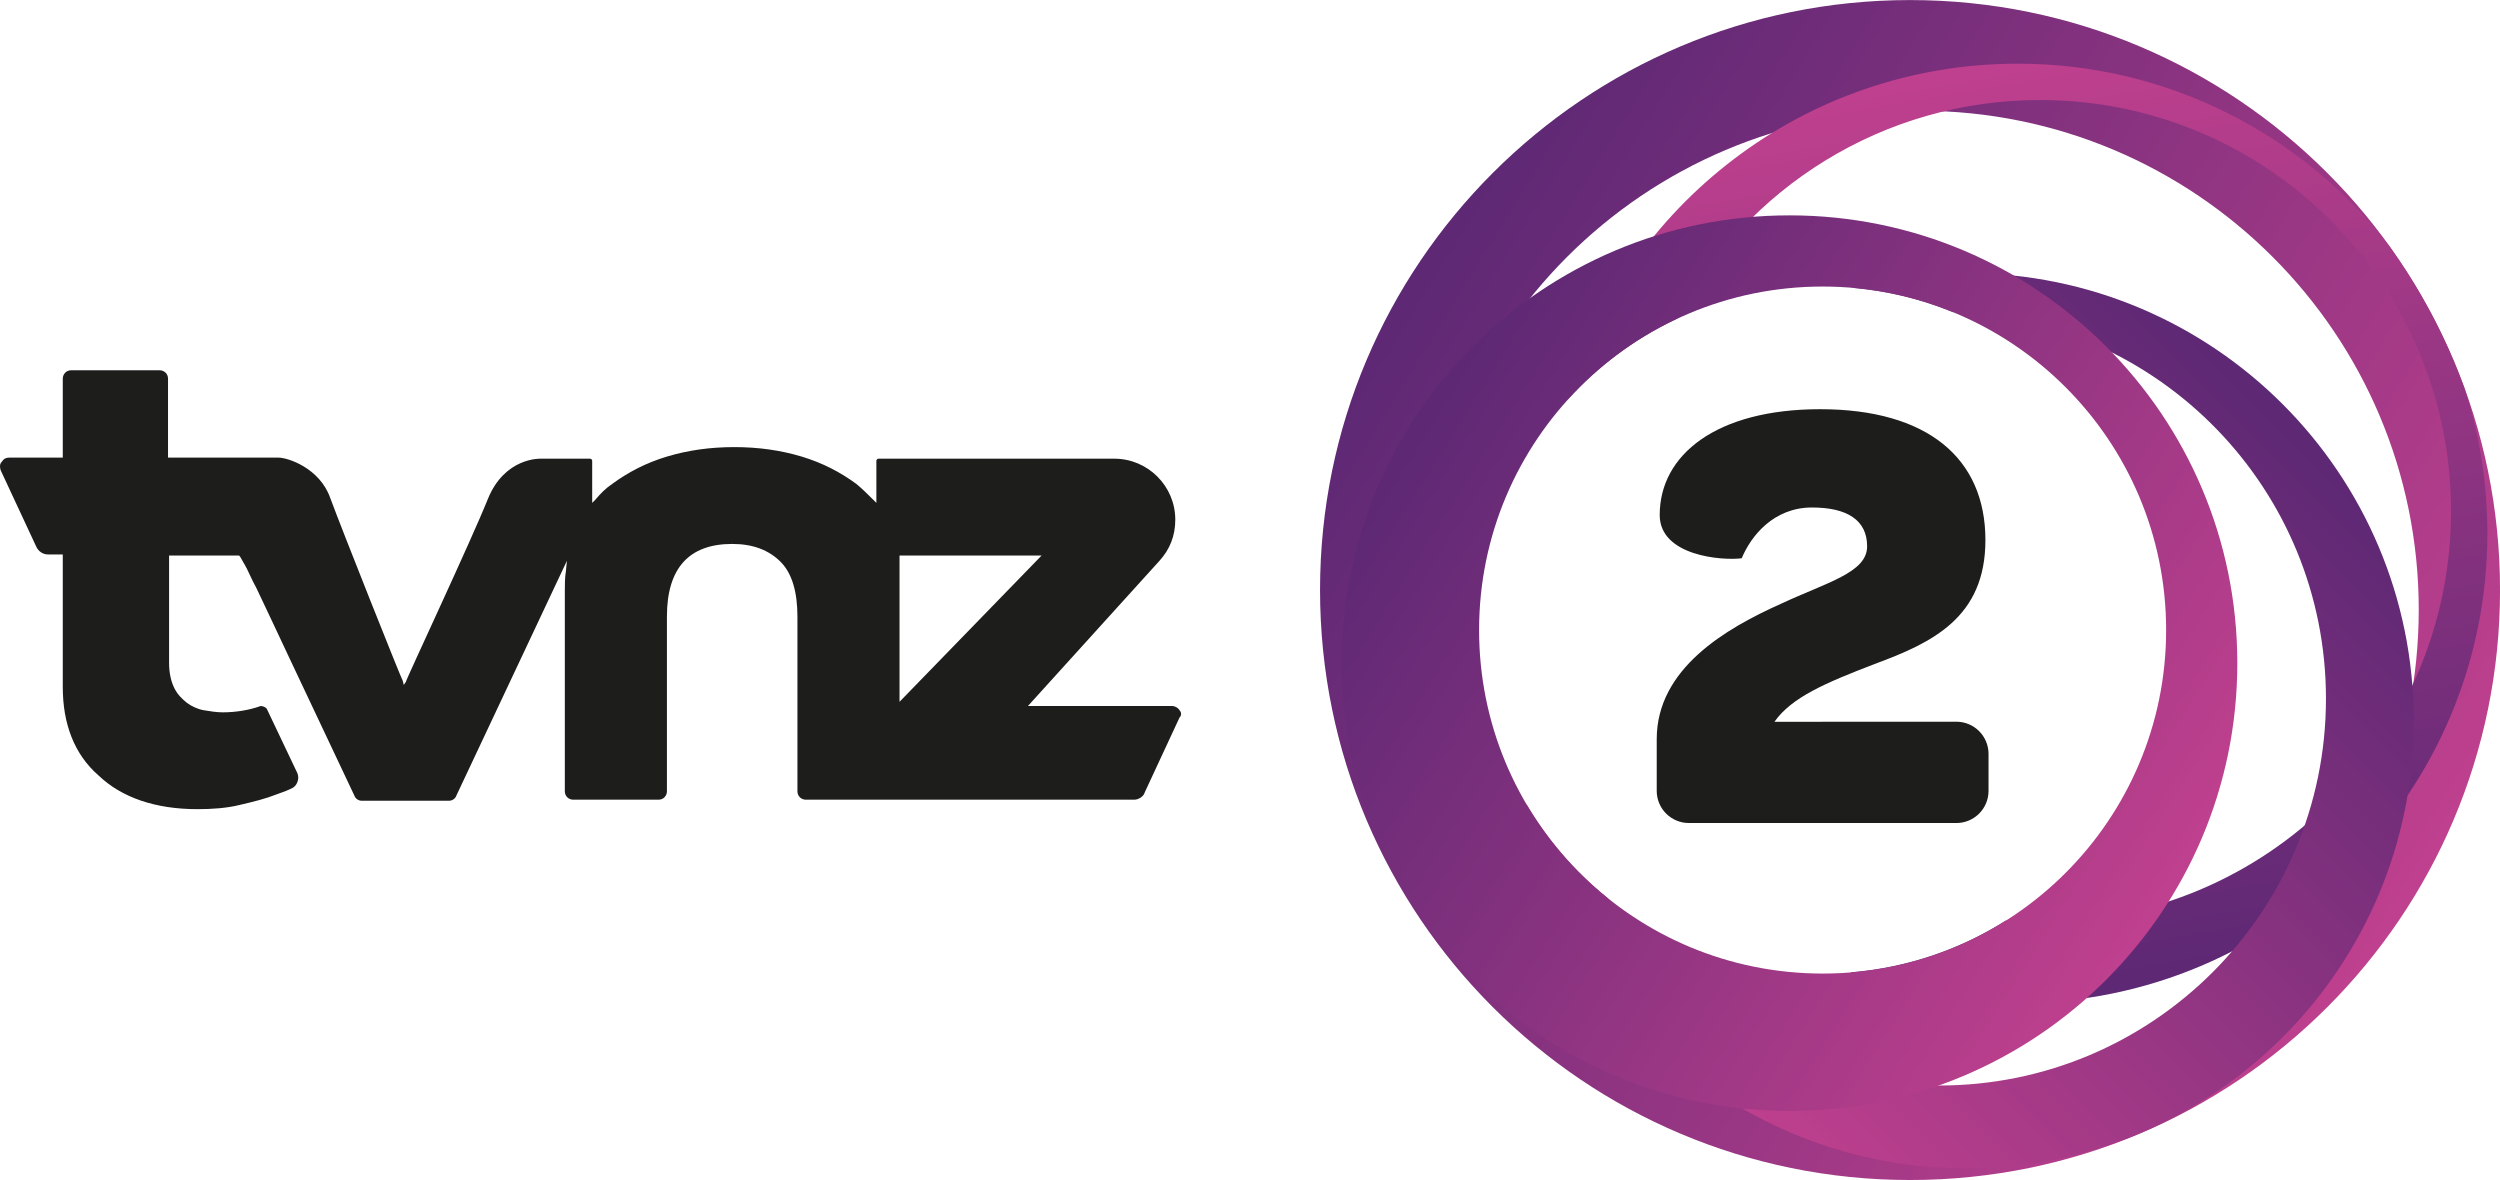
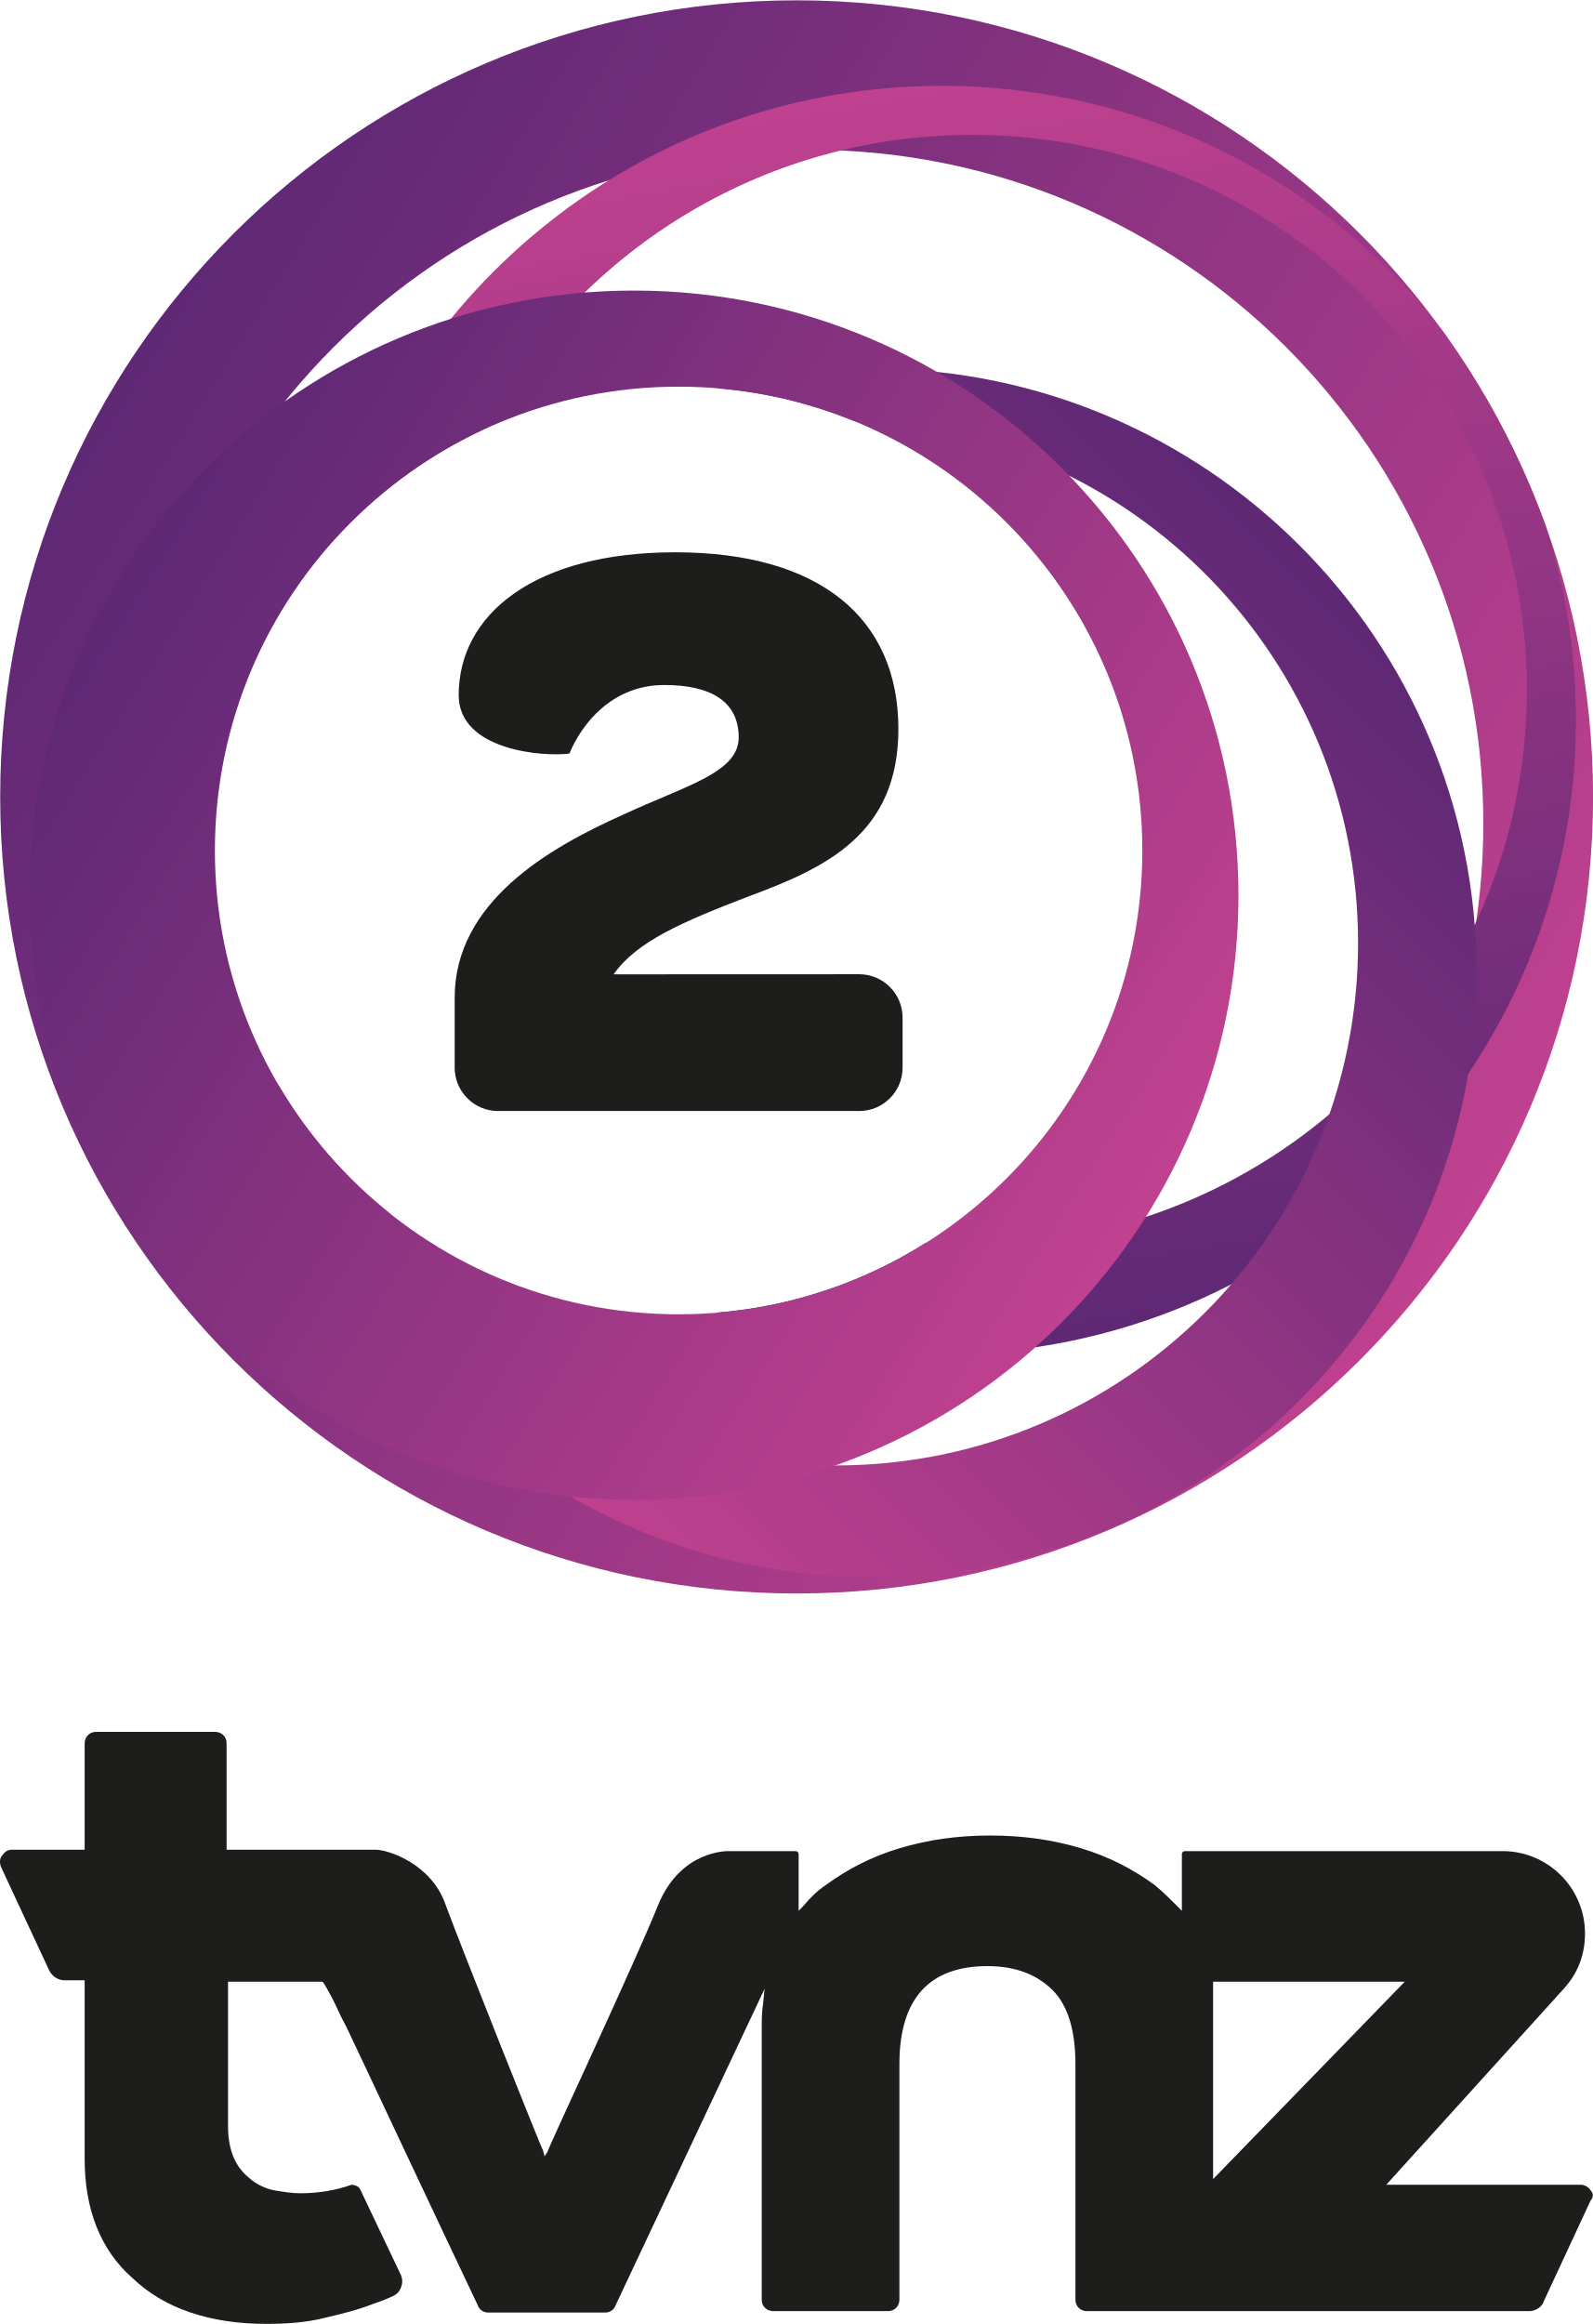
- <svg xmlns="http://www.w3.org/2000/svg" id="svg5207" width="691.27" height="326.27" version="1.1">
+ <svg xmlns="http://www.w3.org/2000/svg" id="svg5207" width="521" height="760" version="1.1">
  <defs id="defs5209">
-     <clipPath id="clipPath432">
-       <path id="path430" d="m125.21 353.06h40.057v34.861h-40.057z" />
+     <clipPath id="clipPath340">
+       <path id="path338" d="m125.21 408.25h34.862v34.861h-34.862z" />
    </clipPath>
-     <linearGradient id="linearGradient454" x2="1" gradientTransform="matrix(-29.633 18.373 18.373 29.633 157.46 361.31)" gradientUnits="userSpaceOnUse">
-       <stop id="stop450" stop-color="#bf408e" offset="0" />
-       <stop id="stop452" stop-color="#5d2874" offset="1" />
+     <linearGradient id="linearGradient362" x2="1" gradientTransform="matrix(-29.633 18.373 18.373 29.633 157.46 416.5)" gradientUnits="userSpaceOnUse">
+       <stop id="stop358" stop-color="#c0418f" offset="0" />
+       <stop id="stop360" stop-color="#5e2875" offset="1" />
    </linearGradient>
-     <linearGradient id="linearGradient474" x2="1" gradientTransform="matrix(4.8201 -27.336 -27.336 -4.8201 143.41 385.84)" gradientUnits="userSpaceOnUse">
-       <stop id="stop470" stop-color="#bf408e" offset="0" />
-       <stop id="stop472" stop-color="#5d2874" offset="1" />
+     <linearGradient id="linearGradient382" x2="1" gradientTransform="matrix(4.82 -27.336 -27.336 -4.82 143.41 441.03)" gradientUnits="userSpaceOnUse">
+       <stop id="stop378" stop-color="#c0418f" offset="0" />
+       <stop id="stop380" stop-color="#5e2875" offset="1" />
    </linearGradient>
-     <linearGradient id="linearGradient494" x2="1" gradientTransform="matrix(18.703 18.703 18.703 -18.703 134.94 357.29)" gradientUnits="userSpaceOnUse">
-       <stop id="stop490" stop-color="#bf408e" offset="0" />
-       <stop id="stop492" stop-color="#5d2874" offset="1" />
+     <linearGradient id="linearGradient402" x2="1" gradientTransform="matrix(18.703 18.703 18.703 -18.703 134.94 412.48)" gradientUnits="userSpaceOnUse">
+       <stop id="stop398" stop-color="#c0418f" offset="0" />
+       <stop id="stop400" stop-color="#5e2875" offset="1" />
    </linearGradient>
-     <linearGradient id="linearGradient514" x2="1" gradientTransform="matrix(-22.492 13.945 13.945 22.492 150.32 361.37)" gradientUnits="userSpaceOnUse">
-       <stop id="stop510" stop-color="#bf408e" offset="0" />
-       <stop id="stop512" stop-color="#5d2874" offset="1" />
+     <linearGradient id="linearGradient422" x2="1" gradientTransform="matrix(-22.492 13.945 13.945 22.492 150.32 416.56)" gradientUnits="userSpaceOnUse">
+       <stop id="stop418" stop-color="#c0418f" offset="0" />
+       <stop id="stop420" stop-color="#5e2875" offset="1" />
    </linearGradient>
-     <clipPath id="clipPath524">
-       <path id="path522" d="m125.21 353.06h40.057v34.861h-40.057z" />
-     </clipPath>
  </defs>
-   <g id="g1018" transform="matrix(2.9103 0 0 2.9103 -386.01 -1231.7)" fill="#1d1d1b">
+   <g id="g1018" transform="matrix(4.6428 0 0 4.6428 -615.8 -1561.9)" fill="#1d1d1b">
    <g id="g1020" fill="#1d1d1b">
      <path id="path1022" d="m244.7 490.7c-0.1-0.2-0.4-0.4-0.7-0.4h-13.7l12.5-13.8c1-1.1 1.5-2.4 1.5-3.9 0-3.2-2.6-5.8-5.8-5.8h-22.4c-0.1 0-0.2 0.1-0.2 0.2v4l-0.3-0.3c-0.5-0.5-1-1-1.6-1.5-1.5-1.1-3.2-2-5.2-2.6s-4.1-0.9-6.4-0.9-4.4 0.3-6.4 0.9-3.7 1.5-5.2 2.6c-0.6 0.4-1.1 0.9-1.6 1.5l-0.3 0.3v-4c0-0.1-0.1-0.2-0.2-0.2h-4.7c-0.1 0-3.4-0.1-5 3.8-1.6 4-7.8 17.2-7.8 17.4l-0.2 0.3-0.1-0.4c-0.1-0.1-5.8-14.4-6.9-17.4-1-2.8-4-3.8-4.9-3.8h-10.5v-7.5c0-0.5-0.4-0.8-0.8-0.8h-8.4c-0.5 0-0.8 0.4-0.8 0.8v7.5h-5.1c-0.3 0-0.5 0.1-0.7 0.4-0.2 0.2-0.2 0.5-0.1 0.8l3.4 7.3c0.2 0.4 0.6 0.7 1.1 0.7h1.4v12.6c0 3.5 1.1 6.4 3.4 8.4 2.2 2.1 5.4 3.2 9.4 3.2 1.4 0 2.8-0.1 4-0.4 1.3-0.3 2.5-0.6 3.5-1 0.6-0.2 1.1-0.4 1.5-0.6 0.2-0.1 0.4-0.3 0.5-0.6s0.1-0.5 0-0.8l-2.9-6.1c-0.1-0.2-0.4-0.3-0.6-0.3-1.1 0.4-2.4 0.6-3.6 0.6-0.6 0-1.2-0.1-1.8-0.2s-1.2-0.4-1.6-0.7c-0.5-0.4-0.9-0.8-1.2-1.4s-0.5-1.4-0.5-2.4v-10.2h6.6c0.1 0 0.1 0 0.6 0.9 0.3 0.5 0.6 1.3 1.1 2.2 0.8 1.7 1.9 4 3.3 7 2.4 5.1 5 10.6 6 12.7 0.1 0.3 0.4 0.5 0.7 0.5h8.3c0.3 0 0.6-0.2 0.7-0.5l10.5-22.3-0.1 1c-0.1 0.6-0.1 1.3-0.1 1.9v19c0 0.5 0.4 0.8 0.8 0.8h8.1c0.5 0 0.8-0.4 0.8-0.8v-16.6c0-4.6 2.1-6.9 6.2-6.9 2 0 3.5 0.6 4.6 1.7s1.6 2.9 1.6 5.2v16.6c0 0.5 0.4 0.8 0.8 0.8h31.2c0.4 0 0.9-0.3 1-0.7l3.3-7.1c0.2-0.2 0.2-0.5 0-0.7zm-26.6-14.7h13.5l-13.5 13.9z" fill="#1d1d1b" />
    </g>
  </g>
-   <g id="g12201" transform="matrix(9.3591 0 0 -9.3591 -806.85 3630.7)">
-     <g id="g426">
-       <g id="g428" clip-path="url(#clipPath432)">
-         <g id="g434" transform="translate(144.01 366.61)">
-           <path id="path436" d="m0 0-5.375-2e-3c0.508 0.724 1.516 1.152 2.959 1.707 1.702 0.629 3.274 1.369 3.274 3.662 0 2.423-1.72 3.866-4.883 3.866-3.071 0-4.74-1.35-4.74-3.126 0-1.211 1.845-1.353 2.423-1.278 0.272 0.656 0.94 1.5 2.076 1.5 1.036 0 1.629-0.371 1.629-1.147s-1.166-1.054-2.553-1.701c-1.61-0.722-3.663-1.905-3.663-3.996v-1.528c0-0.525 0.426-0.95 0.951-0.95h7.902c0.525 0 0.95 0.425 0.95 0.95v1.093c0 0.524-0.425 0.95-0.95 0.95" fill="#1d1d1b" />
+   <g id="g8546" transform="matrix(14.945 0 0 -14.945 -1871.2 6622.4)">
+     <g id="g334">
+       <g id="g336" clip-path="url(#clipPath340)">
+         <g id="g342" transform="translate(144.01 421.8)">
+           <path id="path344" d="m0 0-5.375-2e-3c0.508 0.724 1.516 1.152 2.959 1.707 1.702 0.629 3.274 1.369 3.274 3.662 0 2.423-1.72 3.866-4.883 3.866-3.071 0-4.74-1.35-4.74-3.126 0-1.211 1.845-1.353 2.423-1.278 0.272 0.657 0.94 1.5 2.076 1.5 1.036 0 1.629-0.371 1.629-1.147s-1.166-1.054-2.553-1.701c-1.61-0.722-3.663-1.905-3.663-3.996v-1.528c0-0.525 0.426-0.95 0.951-0.95h7.902c0.525 0 0.95 0.425 0.95 0.95v1.093c0 0.524-0.425 0.95-0.95 0.95" fill="#1d1d1b" />
        </g>
      </g>
    </g>
-     <g id="g438">
-       <g id="g440">
-         <g id="g446">
-           <g id="g448">
-             <path id="path456" d="m125.21 370.5c0-9.627 7.805-17.43 17.431-17.43 9.627 0 17.431 7.803 17.431 17.43s-7.804 17.431-17.431 17.431c-9.626 0-17.431-7.804-17.431-17.431m2.982-0.58c0 8.141 6.598 14.74 14.739 14.74 8.14 0 14.739-6.599 14.739-14.74 0-8.14-6.599-14.739-14.739-14.739-8.141 0-14.739 6.599-14.739 14.739" fill="url(#linearGradient454)" />
+     <g id="g8519">
+       <g id="g346">
+         <g id="g348">
+           <g id="g354">
+             <g id="g356">
+               <path id="path364" d="m125.21 425.68c0-9.627 7.805-17.43 17.431-17.43 9.627 0 17.431 7.803 17.431 17.43s-7.804 17.431-17.431 17.431c-9.626 0-17.431-7.804-17.431-17.431m2.982-0.58c0 8.141 6.598 14.74 14.739 14.74 8.14 0 14.739-6.599 14.739-14.74 0-8.14-6.599-14.739-14.739-14.739-8.141 0-14.739 6.599-14.739 14.739" fill="url(#linearGradient362)" />
+             </g>
+           </g>
+         </g>
+       </g>
+       <g id="g366">
+         <g id="g368">
+           <g id="g374">
+             <g id="g376">
+               <path id="path384" d="m132.51 431.3c0.903 1.003 2.002 1.823 3.237 2.403 2.037 3.845 6.08 6.464 10.735 6.464 6.706 0 12.142-5.436 12.142-12.142s-5.436-12.142-12.142-12.142c-0.342 0-0.679 0.014-1.014 0.041-1.349-0.852-2.913-1.395-4.591-1.529 1.536-0.587 3.202-0.907 4.944-0.907 7.664 0 13.877 6.213 13.877 13.876 0 1.481-0.233 2.906-0.662 4.245-0.552 1.531-1.316 2.964-2.252 4.263-2.539 3.267-6.505 5.368-10.963 5.368-6.297 0-11.614-4.194-13.311-9.94" fill="url(#linearGradient382)" />
+             </g>
+           </g>
+         </g>
+       </g>
+       <g id="g386">
+         <g id="g388">
+           <g id="g394">
+             <g id="g396">
+               <path id="path404" d="m140.92 434.62c1.048-0.088 2.051-0.335 2.984-0.718 6.126-0.212 11.025-5.244 11.025-11.421 0-6.312-5.116-11.429-11.429-11.429-4.16 0-7.801 2.223-9.8 5.546-0.959 0.771-1.773 1.714-2.399 2.779 1.15-6.13 6.532-10.771 12.997-10.771 7.304 0 13.225 5.92 13.225 13.224s-5.921 13.225-13.225 13.225c-1.167 0-2.3-0.151-3.378-0.435" fill="url(#linearGradient402)" />
+             </g>
+           </g>
+         </g>
+       </g>
+       <g id="g406">
+         <g id="g408">
+           <g id="g414">
+             <g id="g416">
+               <path id="path424" d="m125.85 423.53c0-7.307 5.923-13.231 13.23-13.231s13.231 5.924 13.231 13.231-5.924 13.23-13.231 13.23-13.23-5.923-13.23-13.23m4.059 0.977c0 5.606 4.544 10.15 10.149 10.15s10.149-4.544 10.149-10.15c0-5.604-4.544-10.148-10.149-10.148s-10.149 4.544-10.149 10.148" fill="url(#linearGradient422)" />
+             </g>
          </g>
        </g>
      </g>
    </g>
-     <g id="g458">
-       <g id="g460">
-         <g id="g466">
-           <g id="g468">
-             <path id="path476" d="m132.51 376.11c0.903 1.003 2.002 1.823 3.237 2.403 2.037 3.845 6.08 6.464 10.735 6.464 6.706 0 12.142-5.436 12.142-12.142s-5.436-12.142-12.142-12.142c-0.342 0-0.679 0.014-1.014 0.041-1.349-0.852-2.913-1.394-4.591-1.529 1.536-0.586 3.202-0.907 4.944-0.907 7.664 0 13.877 6.213 13.877 13.876 0 1.481-0.233 2.906-0.662 4.245-0.552 1.532-1.316 2.964-2.252 4.263-2.539 3.267-6.505 5.369-10.963 5.369-6.297 0-11.614-4.194-13.311-9.941" fill="url(#linearGradient474)" />
-           </g>
-         </g>
-       </g>
-     </g>
-     <g id="g478">
-       <g id="g480">
-         <g id="g486">
-           <g id="g488">
-             <path id="path496" d="m140.92 379.43c1.048-0.088 2.051-0.335 2.984-0.718 6.126-0.212 11.025-5.244 11.025-11.421 0-6.312-5.116-11.429-11.429-11.429-4.16 0-7.801 2.223-9.8 5.546-0.959 0.771-1.773 1.714-2.399 2.779 1.15-6.131 6.532-10.772 12.997-10.772 7.304 0 13.225 5.921 13.225 13.225s-5.921 13.225-13.225 13.225c-1.167 0-2.3-0.151-3.378-0.435" fill="url(#linearGradient494)" />
-           </g>
-         </g>
-       </g>
-     </g>
-     <g id="g498">
-       <g id="g500">
-         <g id="g506">
-           <g id="g508">
-             <path id="path516" d="m125.85 368.34c0-7.307 5.923-13.23 13.23-13.23s13.23 5.923 13.23 13.23-5.923 13.23-13.23 13.23-13.23-5.923-13.23-13.23m13.946-9.167c-5.484 0.138-9.887 4.627-9.887 10.144 0 5.606 4.544 10.15 10.149 10.15s10.149-4.544 10.149-10.15c0-5.604-4.544-10.148-10.149-10.148-0.087 0-0.174 1e-3 -0.262 4e-3" fill="url(#linearGradient514)" />
-           </g>
-         </g>
-       </g>
-     </g>
-     <g id="g518">
-       <g id="g520" clip-path="url(#clipPath524)" />
-     </g>
  </g>
</svg>
